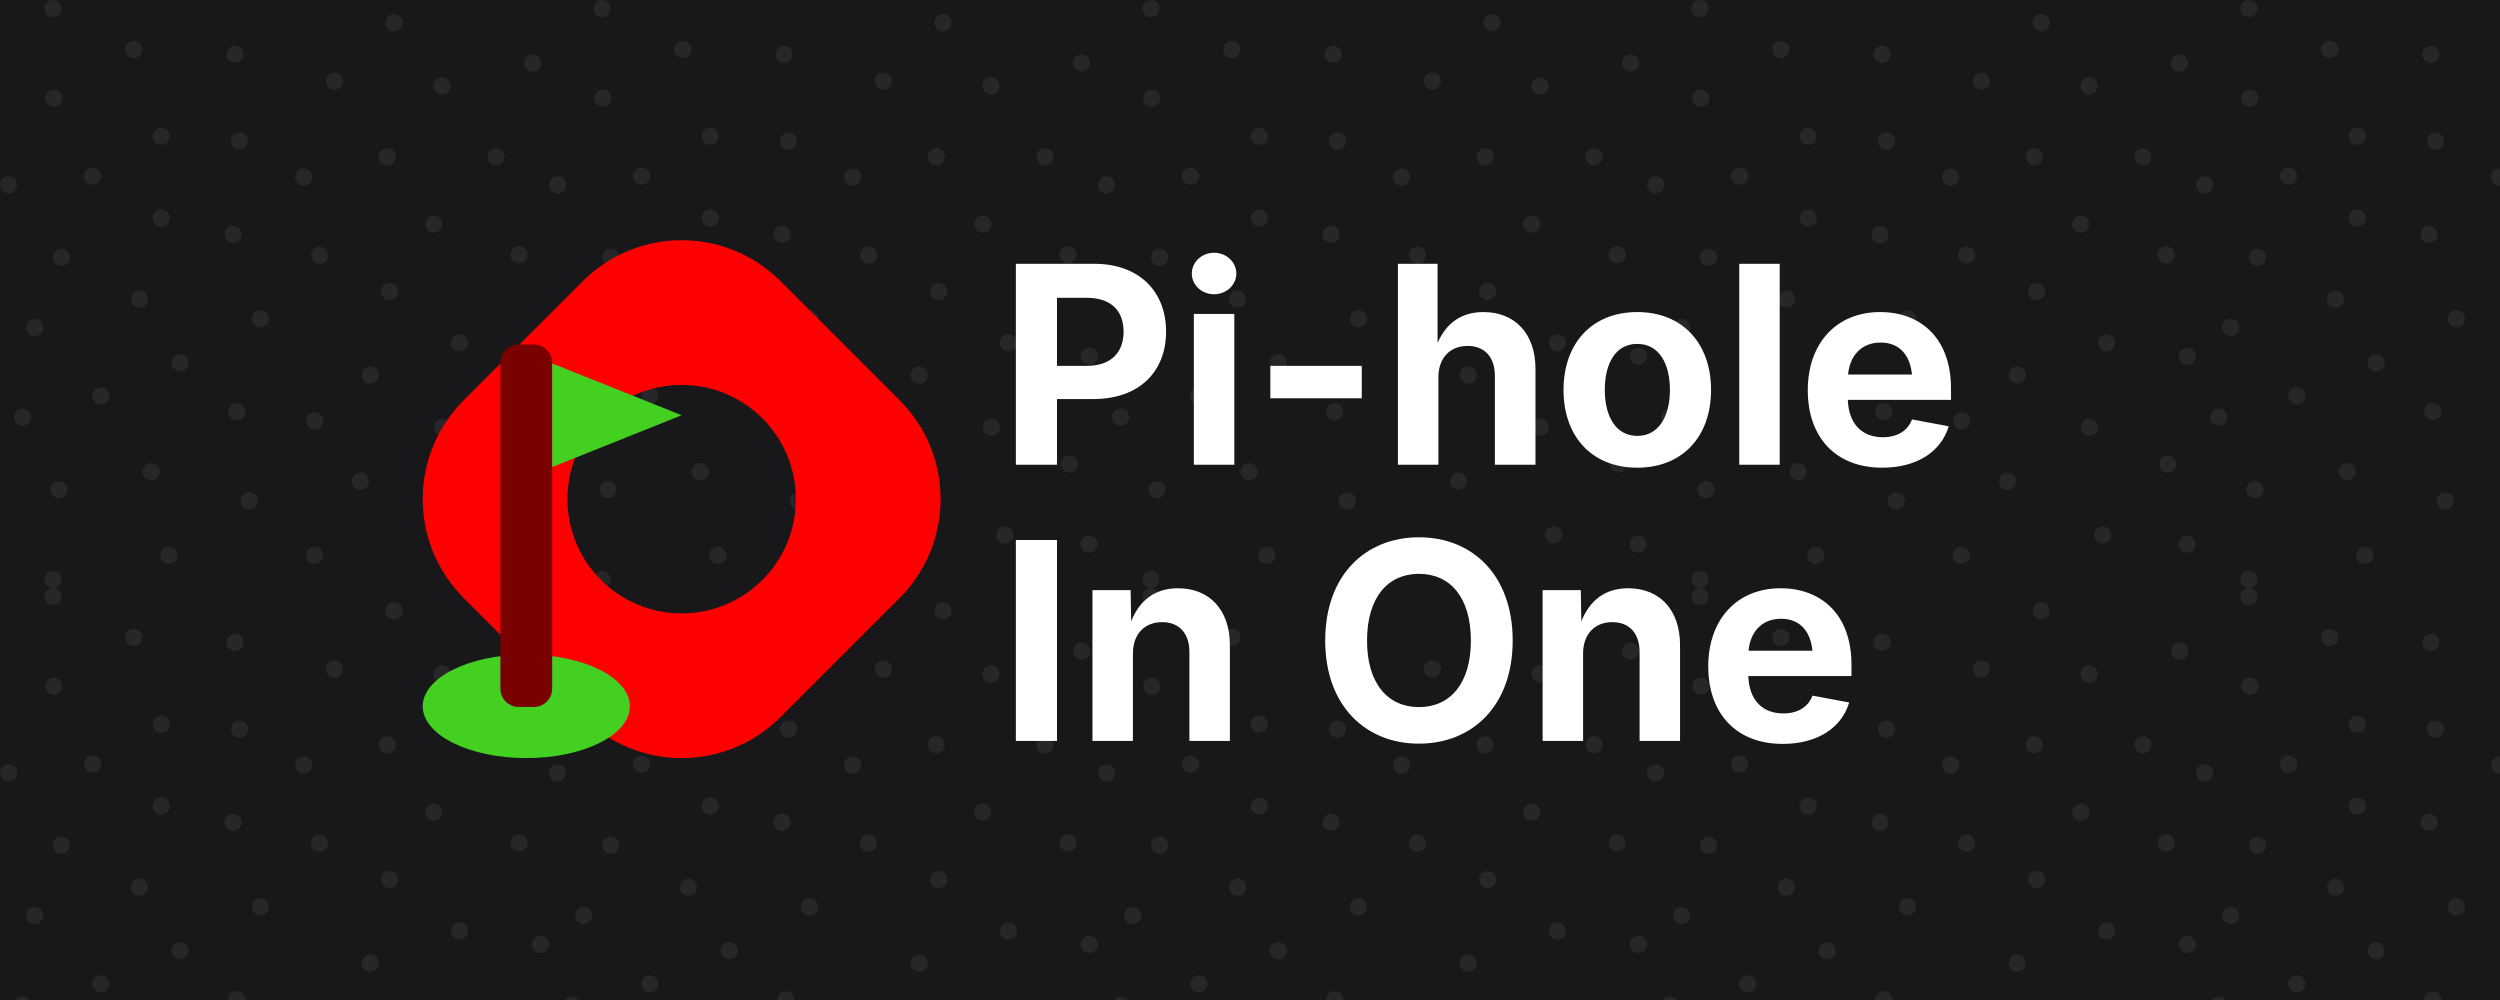
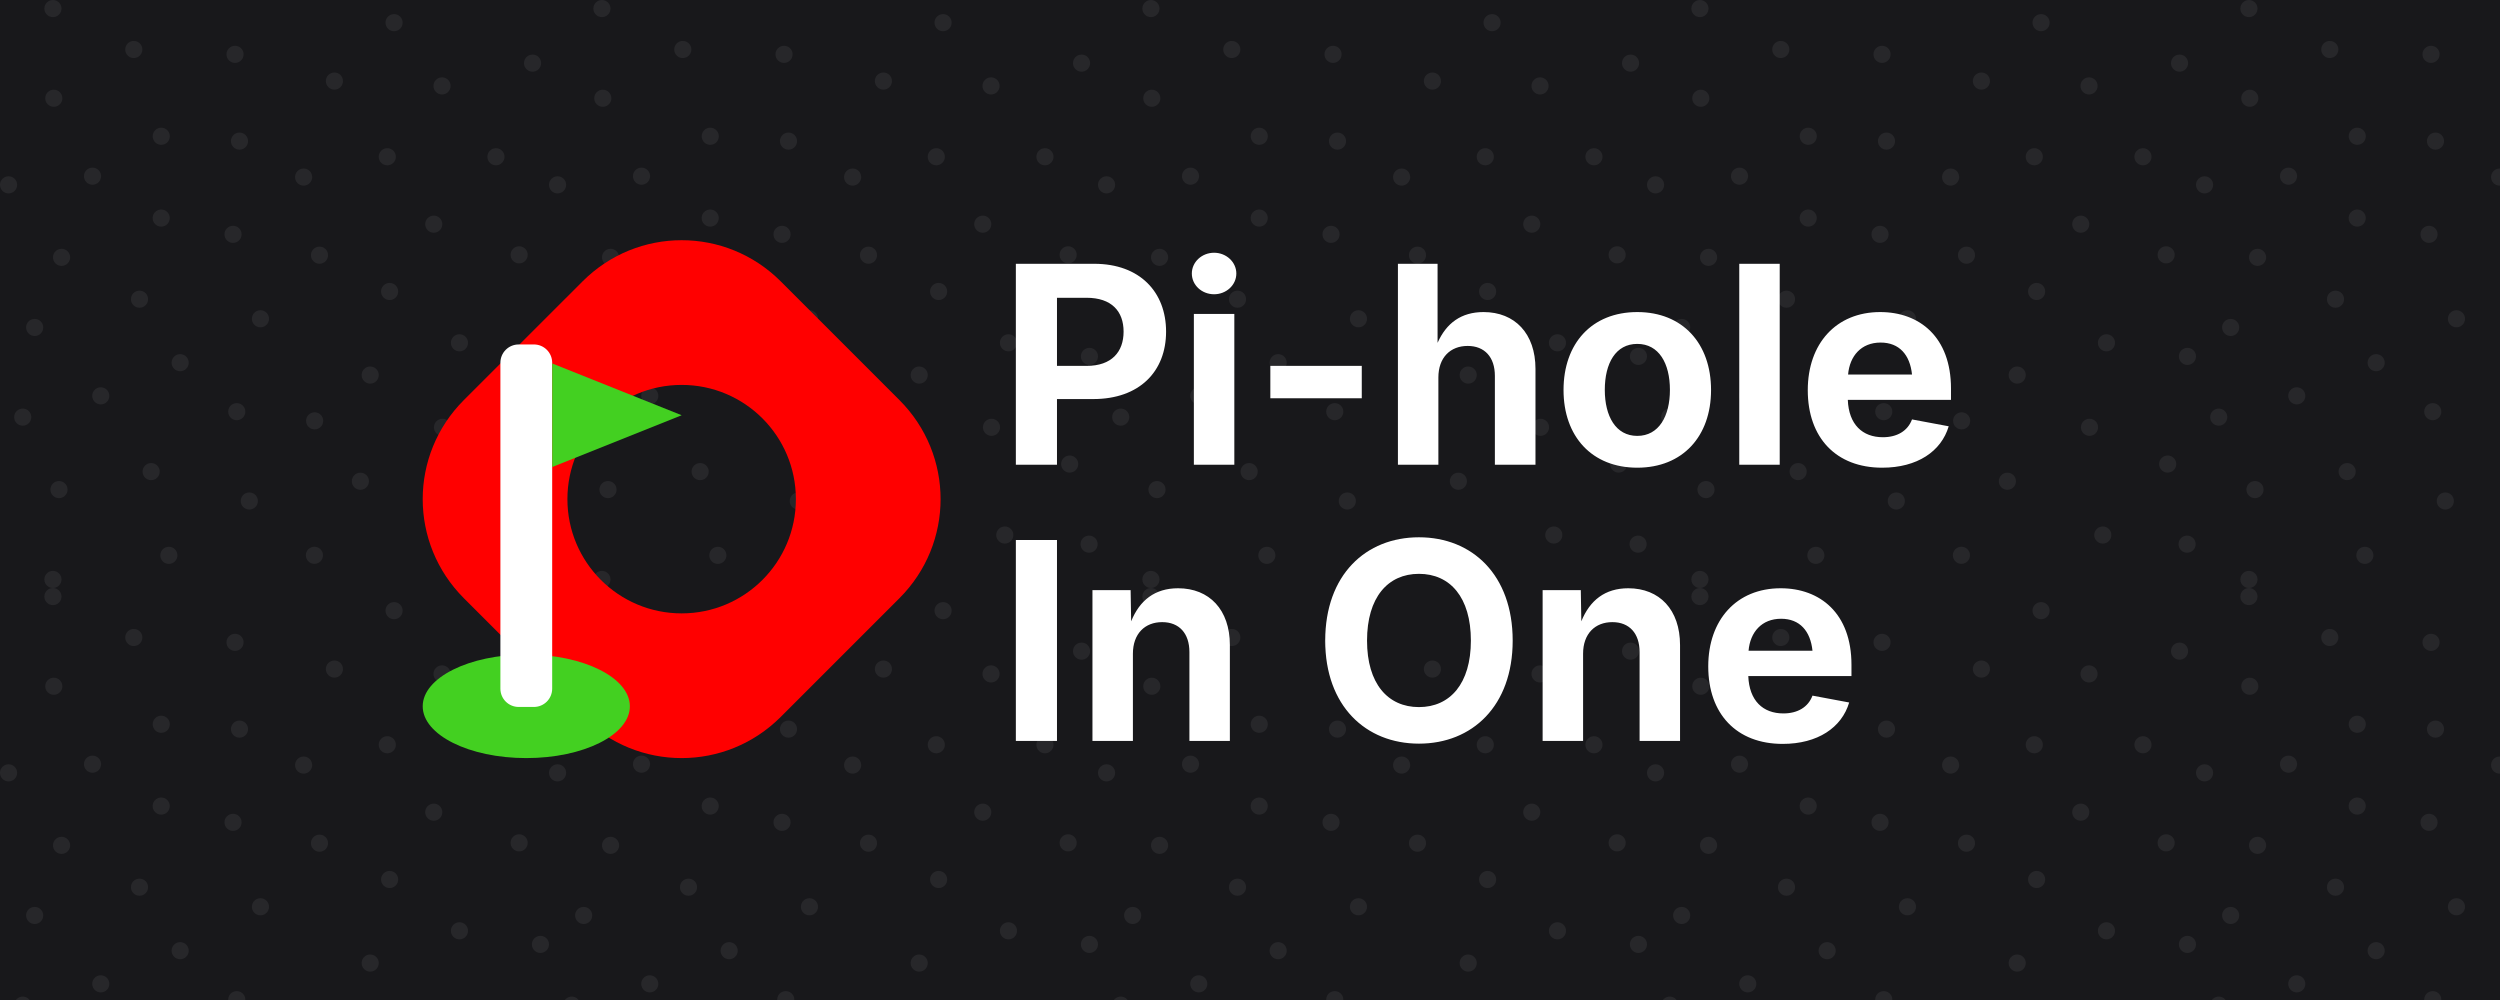
<svg xmlns="http://www.w3.org/2000/svg" xmlns:xlink="http://www.w3.org/1999/xlink" viewBox="0 0 1400 560" version="1.1" id="svg6" width="1400" height="560">
  <defs id="defs2">
    <linearGradient id="New_Gradient_Swatch_1" x1="2.71" x2="69.77" y1="20.04" y2="20.04" gradientUnits="userSpaceOnUse" gradientTransform="matrix(1.472184,0,0,1.472184,81.31804,8.031339)">
      <stop offset="0" stop-color="#12b212" id="stop1" />
      <stop offset="1" stop-color="#0f0" id="stop2" />
    </linearGradient>
    <style id="style2">.cls-2{fill:#980200}.cls-3{fill:red}</style>
    <pattern patternUnits="userSpaceOnUse" width="10" height="10" patternTransform="scale(1)" preserveAspectRatio="xMidYMid" id="pattern3">
      <g fill="none" fill-rule="evenodd" id="g2" style="fill:#27272a;fill-opacity:1">
        <g fill="#000000" id="g1" style="fill:#27272a;fill-opacity:1">
          <path d="M 6,4 V 0 H 4 V 4 H 0 v 2 h 4 v 4 H 6 V 6 h 4 V 4 Z" id="path1" style="fill:#27272a;fill-opacity:1" />
        </g>
      </g>
    </pattern>
    <pattern patternUnits="userSpaceOnUse" width="10" height="10" patternTransform="scale(1)" preserveAspectRatio="xMidYMid" id="pattern3-1">
      <g fill="none" fill-rule="evenodd" id="g2-5" style="fill:#27272a;fill-opacity:1">
        <g fill="#000000" id="g1-2" style="fill:#27272a;fill-opacity:1">
          <path d="M 6,4 V 0 H 4 V 4 H 0 v 2 h 4 v 4 H 6 V 6 h 4 V 4 Z" id="path1-7" style="fill:#27272a;fill-opacity:1" />
        </g>
      </g>
    </pattern>
    <pattern patternUnits="userSpaceOnUse" width="96.14" height="103" patternTransform="translate(2.24,-0.57)" preserveAspectRatio="xMidYMid" id="pattern103">
      <circle style="fill:#27272a;fill-opacity:1;stroke:none;stroke-width:10" cx="23.43" cy="8.67" r="1.5" id="circle60" />
      <circle style="fill:#27272a;fill-opacity:1;stroke:none;stroke-width:10" cx="28.24" cy="23.87" r="1.5" id="circle61" />
      <circle style="fill:#27272a;fill-opacity:1;stroke:none;stroke-width:10" cx="41.94" cy="24.72" r="1.5" id="circle62" />
      <circle style="fill:#27272a;fill-opacity:1;stroke:none;stroke-width:10" cx="16.2" cy="30.86" r="1.5" id="circle63" />
      <circle style="fill:#27272a;fill-opacity:1;stroke:none;stroke-width:10" cx="58.56" cy="14.2" r="1.5" id="circle64" />
      <circle style="fill:#27272a;fill-opacity:1;stroke:none;stroke-width:10" cx="55.95" cy="44.7" r="1.5" id="circle65" />
      <circle style="fill:#27272a;fill-opacity:1;stroke:none;stroke-width:10" cx="40.81" cy="41.05" r="1.5" id="circle66" />
      <circle style="fill:#27272a;fill-opacity:1;stroke:none;stroke-width:10" cx="53.17" cy="31.02" r="1.5" id="circle67" />
      <circle style="fill:#27272a;fill-opacity:1;stroke:none;stroke-width:10" cx="45.61" cy="55.84" r="1.5" id="circle68" />
      <circle style="fill:#27272a;fill-opacity:1;stroke:none;stroke-width:10" cx="24.43" cy="52.41" r="1.5" id="circle69" />
      <circle style="fill:#27272a;fill-opacity:1;stroke:none;stroke-width:10" cx="77.41" cy="15.05" r="1.5" id="circle70" />
      <circle style="fill:#27272a;fill-opacity:1;stroke:none;stroke-width:10" cx="68.23" cy="51.06" r="1.5" id="circle71" />
      <circle style="fill:#27272a;fill-opacity:1;stroke:none;stroke-width:10" cx="41.16" cy="9.52" r="1.5" id="circle72" />
      <circle style="fill:#27272a;fill-opacity:1;stroke:none;stroke-width:10" cx="69.01" cy="3.97" r="1.5" id="circle73" />
      <circle style="fill:#27272a;fill-opacity:1;stroke:none;stroke-width:10" cx="93.26" cy="11.06" r="1.5" id="circle74" />
      <circle style="fill:#27272a;fill-opacity:1;stroke:none;stroke-width:10" cx="67.82" cy="27.46" r="1.5" id="circle75" />
      <circle style="fill:#27272a;fill-opacity:1;stroke:none;stroke-width:10" cx="86.85" cy="27.46" r="1.5" id="circle76" />
      <circle style="fill:#27272a;fill-opacity:1;stroke:none;stroke-width:10" cx="90.91" cy="44.64" r="1.5" id="circle77" />
      <circle style="fill:#27272a;fill-opacity:1;stroke:none;stroke-width:10" cx="75.96" cy="39.27" r="1.5" id="circle78" />
      <circle style="fill:#27272a;fill-opacity:1;stroke:none;stroke-width:10" cx="80.46" cy="60.05" r="1.5" id="circle79" />
      <circle style="fill:#27272a;fill-opacity:1;stroke:none;stroke-width:10" cx="77.49" cy="74.85" r="1.5" id="circle80" />
      <circle style="fill:#27272a;fill-opacity:1;stroke:none;stroke-width:10" cx="91.18" cy="81.29" r="1.5" id="circle81" />
      <circle style="fill:#27272a;fill-opacity:1;stroke:none;stroke-width:10" cx="79.82" cy="93.72" r="1.5" id="circle82" />
      <circle style="fill:#27272a;fill-opacity:1;stroke:none;stroke-width:10" cx="94.58" cy="95.32" r="1.5" id="circle83" />
      <circle style="fill:#27272a;fill-opacity:1;stroke:none;stroke-width:10" cx="94.64" cy="62.43" r="1.5" id="circle84" />
      <circle style="fill:#27272a;fill-opacity:1;stroke:none;stroke-width:10" cx="31.55" cy="63.53" r="1.5" id="circle85" />
      <circle style="fill:#27272a;fill-opacity:1;stroke:none;stroke-width:10" cx="26.47" cy="82.61" r="1.5" id="circle86" />
      <circle style="fill:#27272a;fill-opacity:1;stroke:none;stroke-width:10" cx="43.66" cy="87.76" r="1.5" id="circle87" />
      <circle style="fill:#27272a;fill-opacity:1;stroke:none;stroke-width:10" cx="29.57" cy="97.28" r="1.5" id="circle88" />
      <circle style="fill:#27272a;fill-opacity:1;stroke:none;stroke-width:10" cx="55.1" cy="73.72" r="1.5" id="circle89" />
      <circle style="fill:#27272a;fill-opacity:1;stroke:none;stroke-width:10" cx="64.83" cy="65.7" r="1.5" id="circle90" />
      <circle style="fill:#27272a;fill-opacity:1;stroke:none;stroke-width:10" cx="55.06" cy="97.27" r="1.5" id="circle91" />
      <circle style="fill:#27272a;fill-opacity:1;stroke:none;stroke-width:10" cx="63.11" cy="84.3" r="1.5" id="circle92" />
      <circle style="fill:#27272a;fill-opacity:1;stroke:none;stroke-width:10" cx="41.46" cy="72.11" r="1.5" id="circle93" />
      <circle style="fill:#27272a;fill-opacity:1;stroke:none;stroke-width:10" cx="3.98" cy="73.07" r="1.5" id="circle94" />
      <circle style="fill:#27272a;fill-opacity:1;stroke:none;stroke-width:10" cx="6.07" cy="57.36" r="1.5" id="circle95" />
      <circle style="fill:#27272a;fill-opacity:1;stroke:none;stroke-width:10" cx="10.33" cy="85.76" r="1.5" id="circle96" />
      <circle style="fill:#27272a;fill-opacity:1;stroke:none;stroke-width:10" cx="17.65" cy="69.34" r="1.5" id="circle97" />
      <circle style="fill:#27272a;fill-opacity:1;stroke:none;stroke-width:10" cx="1.5" cy="32.38" r="1.5" id="circle98" />
      <circle style="fill:#27272a;fill-opacity:1;stroke:none;stroke-width:10" cx="9.42" cy="17.21" r="1.5" id="circle99" />
      <circle style="fill:#27272a;fill-opacity:1;stroke:none;stroke-width:10" cx="9.27" cy="1.5" r="1.5" id="circle100" />
      <circle style="fill:#27272a;fill-opacity:1;stroke:none;stroke-width:10" cx="9.27" cy="101.5" r="1.5" id="circle101" />
      <circle style="fill:#27272a;fill-opacity:1;stroke:none;stroke-width:10" cx="10.78" cy="45.08" r="1.5" id="circle102" />
      <circle style="fill:#27272a;fill-opacity:1;stroke:none;stroke-width:10" cx="28.23" cy="38.2" r="1.5" id="circle103" />
    </pattern>
    <pattern xlink:href="#pattern103-8" preserveAspectRatio="xMidYMid" id="pattern104" patternTransform="scale(3.198099)" x="0" y="0" />
    <pattern patternUnits="userSpaceOnUse" width="96.14" height="103" patternTransform="translate(2.24,-0.57)" preserveAspectRatio="xMidYMid" id="pattern103-8">
      <circle style="fill:#27272a;fill-opacity:1;stroke:none;stroke-width:10" cx="23.43" cy="8.67" r="1.5" id="circle60-7" />
      <circle style="fill:#27272a;fill-opacity:1;stroke:none;stroke-width:10" cx="28.24" cy="23.87" r="1.5" id="circle61-4" />
      <circle style="fill:#27272a;fill-opacity:1;stroke:none;stroke-width:10" cx="41.94" cy="24.72" r="1.5" id="circle62-2" />
      <circle style="fill:#27272a;fill-opacity:1;stroke:none;stroke-width:10" cx="16.2" cy="30.86" r="1.5" id="circle63-7" />
      <circle style="fill:#27272a;fill-opacity:1;stroke:none;stroke-width:10" cx="58.56" cy="14.2" r="1.5" id="circle64-7" />
      <circle style="fill:#27272a;fill-opacity:1;stroke:none;stroke-width:10" cx="55.95" cy="44.7" r="1.5" id="circle65-9" />
      <circle style="fill:#27272a;fill-opacity:1;stroke:none;stroke-width:10" cx="40.81" cy="41.05" r="1.5" id="circle66-3" />
      <circle style="fill:#27272a;fill-opacity:1;stroke:none;stroke-width:10" cx="53.17" cy="31.02" r="1.5" id="circle67-1" />
      <circle style="fill:#27272a;fill-opacity:1;stroke:none;stroke-width:10" cx="45.61" cy="55.84" r="1.5" id="circle68-9" />
      <circle style="fill:#27272a;fill-opacity:1;stroke:none;stroke-width:10" cx="24.43" cy="52.41" r="1.5" id="circle69-8" />
      <circle style="fill:#27272a;fill-opacity:1;stroke:none;stroke-width:10" cx="77.41" cy="15.05" r="1.5" id="circle70-6" />
      <circle style="fill:#27272a;fill-opacity:1;stroke:none;stroke-width:10" cx="68.23" cy="51.06" r="1.5" id="circle71-5" />
      <circle style="fill:#27272a;fill-opacity:1;stroke:none;stroke-width:10" cx="41.16" cy="9.52" r="1.5" id="circle72-0" />
      <circle style="fill:#27272a;fill-opacity:1;stroke:none;stroke-width:10" cx="69.01" cy="3.97" r="1.5" id="circle73-2" />
      <circle style="fill:#27272a;fill-opacity:1;stroke:none;stroke-width:10" cx="93.26" cy="11.06" r="1.5" id="circle74-8" />
      <circle style="fill:#27272a;fill-opacity:1;stroke:none;stroke-width:10" cx="67.82" cy="27.46" r="1.5" id="circle75-6" />
      <circle style="fill:#27272a;fill-opacity:1;stroke:none;stroke-width:10" cx="86.85" cy="27.46" r="1.5" id="circle76-0" />
      <circle style="fill:#27272a;fill-opacity:1;stroke:none;stroke-width:10" cx="90.91" cy="44.64" r="1.5" id="circle77-2" />
      <circle style="fill:#27272a;fill-opacity:1;stroke:none;stroke-width:10" cx="75.96" cy="39.27" r="1.5" id="circle78-4" />
      <circle style="fill:#27272a;fill-opacity:1;stroke:none;stroke-width:10" cx="80.46" cy="60.05" r="1.5" id="circle79-8" />
      <circle style="fill:#27272a;fill-opacity:1;stroke:none;stroke-width:10" cx="77.49" cy="74.85" r="1.5" id="circle80-6" />
      <circle style="fill:#27272a;fill-opacity:1;stroke:none;stroke-width:10" cx="91.18" cy="81.29" r="1.5" id="circle81-5" />
      <circle style="fill:#27272a;fill-opacity:1;stroke:none;stroke-width:10" cx="79.82" cy="93.72" r="1.5" id="circle82-0" />
      <circle style="fill:#27272a;fill-opacity:1;stroke:none;stroke-width:10" cx="94.58" cy="95.32" r="1.5" id="circle83-9" />
      <circle style="fill:#27272a;fill-opacity:1;stroke:none;stroke-width:10" cx="94.64" cy="62.43" r="1.5" id="circle84-0" />
      <circle style="fill:#27272a;fill-opacity:1;stroke:none;stroke-width:10" cx="31.55" cy="63.53" r="1.5" id="circle85-0" />
      <circle style="fill:#27272a;fill-opacity:1;stroke:none;stroke-width:10" cx="26.47" cy="82.61" r="1.5" id="circle86-6" />
      <circle style="fill:#27272a;fill-opacity:1;stroke:none;stroke-width:10" cx="43.66" cy="87.76" r="1.5" id="circle87-1" />
      <circle style="fill:#27272a;fill-opacity:1;stroke:none;stroke-width:10" cx="29.57" cy="97.28" r="1.5" id="circle88-3" />
      <circle style="fill:#27272a;fill-opacity:1;stroke:none;stroke-width:10" cx="55.1" cy="73.72" r="1.5" id="circle89-8" />
      <circle style="fill:#27272a;fill-opacity:1;stroke:none;stroke-width:10" cx="64.83" cy="65.7" r="1.5" id="circle90-9" />
      <circle style="fill:#27272a;fill-opacity:1;stroke:none;stroke-width:10" cx="55.06" cy="97.27" r="1.5" id="circle91-3" />
      <circle style="fill:#27272a;fill-opacity:1;stroke:none;stroke-width:10" cx="63.11" cy="84.3" r="1.5" id="circle92-4" />
      <circle style="fill:#27272a;fill-opacity:1;stroke:none;stroke-width:10" cx="41.46" cy="72.11" r="1.5" id="circle93-4" />
      <circle style="fill:#27272a;fill-opacity:1;stroke:none;stroke-width:10" cx="3.98" cy="73.07" r="1.5" id="circle94-6" />
      <circle style="fill:#27272a;fill-opacity:1;stroke:none;stroke-width:10" cx="6.07" cy="57.36" r="1.5" id="circle95-0" />
      <circle style="fill:#27272a;fill-opacity:1;stroke:none;stroke-width:10" cx="10.33" cy="85.76" r="1.5" id="circle96-6" />
      <circle style="fill:#27272a;fill-opacity:1;stroke:none;stroke-width:10" cx="17.65" cy="69.34" r="1.5" id="circle97-6" />
      <circle style="fill:#27272a;fill-opacity:1;stroke:none;stroke-width:10" cx="1.5" cy="32.38" r="1.5" id="circle98-1" />
      <circle style="fill:#27272a;fill-opacity:1;stroke:none;stroke-width:10" cx="9.42" cy="17.21" r="1.5" id="circle99-8" />
      <circle style="fill:#27272a;fill-opacity:1;stroke:none;stroke-width:10" cx="9.27" cy="1.5" r="1.5" id="circle100-4" />
      <circle style="fill:#27272a;fill-opacity:1;stroke:none;stroke-width:10" cx="9.27" cy="101.5" r="1.5" id="circle101-9" />
      <circle style="fill:#27272a;fill-opacity:1;stroke:none;stroke-width:10" cx="10.78" cy="45.08" r="1.5" id="circle102-6" />
      <circle style="fill:#27272a;fill-opacity:1;stroke:none;stroke-width:10" cx="28.23" cy="38.2" r="1.5" id="circle103-3" />
    </pattern>
  </defs>
  <rect style="fill:#18181b;fill-opacity:1;stroke-width:15.966;stroke-linejoin:round;stroke-miterlimit:0;stroke-opacity:0;paint-order:markers stroke fill" id="rect1-1" width="1400" height="897.291" x="0" y="0" />
  <rect style="fill:url(#pattern104);stroke:none;stroke-width:11.263" width="1400" height="897.291" x="0" y="0" id="rect103" />
  <text xml:space="preserve" style="font-style:normal;font-variant:normal;font-weight:bold;font-stretch:normal;font-size:154.672px;line-height:1;font-family:inter;-inkscape-font-specification:'inter Bold';text-align:start;writing-mode:lr-tb;direction:ltr;text-anchor:start;fill:#ffffff;fill-opacity:1;stroke-width:14.501;stroke-linejoin:round;stroke-miterlimit:0;paint-order:markers fill stroke" x="558.675" y="260.251" id="text1">
    <tspan x="558.675" y="260.251" id="tspan1" style="stroke-width:14.501">Pi-hole</tspan>
    <tspan x="558.675" y="414.923" id="tspan3" style="stroke-width:14.501">In One</tspan>
  </text>
  <path id="rect8" style="fill:#ff0000;fill-opacity:1;stroke-width:17.19;stroke-linejoin:round;stroke-miterlimit:0;paint-order:markers fill stroke" d="m 381.723,134.517 c -20.061,0 -40.121,7.684 -55.493,23.057 l -66.454,66.446 c -30.744,30.745 -30.744,80.249 0,110.994 l 66.454,66.455 c 30.744,30.745 80.241,30.745 110.985,0 l 66.455,-66.455 c 30.744,-30.745 30.744,-80.249 0,-110.994 l -66.455,-66.446 c -15.372,-15.372 -35.431,-23.057 -55.493,-23.057 z m 0,81.032 a 63.972,63.972 0 0 1 63.972,63.972 63.972,63.972 0 0 1 -63.972,63.972 63.972,63.972 0 0 1 -63.972,-63.972 63.972,63.972 0 0 1 63.972,-63.972 z" />
  <ellipse style="fill:#43d021;fill-opacity:1;stroke:none;stroke-width:17.059;stroke-linecap:butt;stroke-linejoin:round;stroke-miterlimit:0;stroke-dasharray:none;stroke-opacity:0;paint-order:markers stroke fill" id="path18" ry="29.001" rx="58.002" cy="395.527" cx="294.72" />
-   <path id="rect22" style="fill:#790200;stroke-width:13.823;stroke-linejoin:round;stroke-miterlimit:0;stroke-opacity:0;paint-order:markers stroke fill;fill-opacity:1" d="m 290.473,192.891 h 8.494 c 5.68,0 10.253,4.573 10.253,10.253 v 182.5 c 0,5.68 -4.573,10.253 -10.253,10.253 h -8.494 c -5.68,0 -10.253,-4.573 -10.253,-10.253 V 203.145 c 0,-5.68 4.573,-10.253 10.253,-10.253 z" />
+   <path id="rect22" style="fill:#ffffff;stroke-width:13.823;stroke-linejoin:round;stroke-miterlimit:0;stroke-opacity:0;paint-order:markers stroke fill" d="m 290.473,192.891 h 8.494 c 5.68,0 10.253,4.573 10.253,10.253 v 182.5 c 0,5.68 -4.573,10.253 -10.253,10.253 h -8.494 c -5.68,0 -10.253,-4.573 -10.253,-10.253 V 203.145 c 0,-5.68 4.573,-10.253 10.253,-10.253 z" />
  <path style="fill:#43d021;fill-opacity:1;stroke:none;stroke-width:14.501;stroke-linecap:butt;stroke-linejoin:round;stroke-miterlimit:0;stroke-dasharray:none;stroke-opacity:0;paint-order:markers stroke fill" d="m 309.221,203.542 v 58.002 l 72.503,-29.001 z" id="path22" />
</svg>
